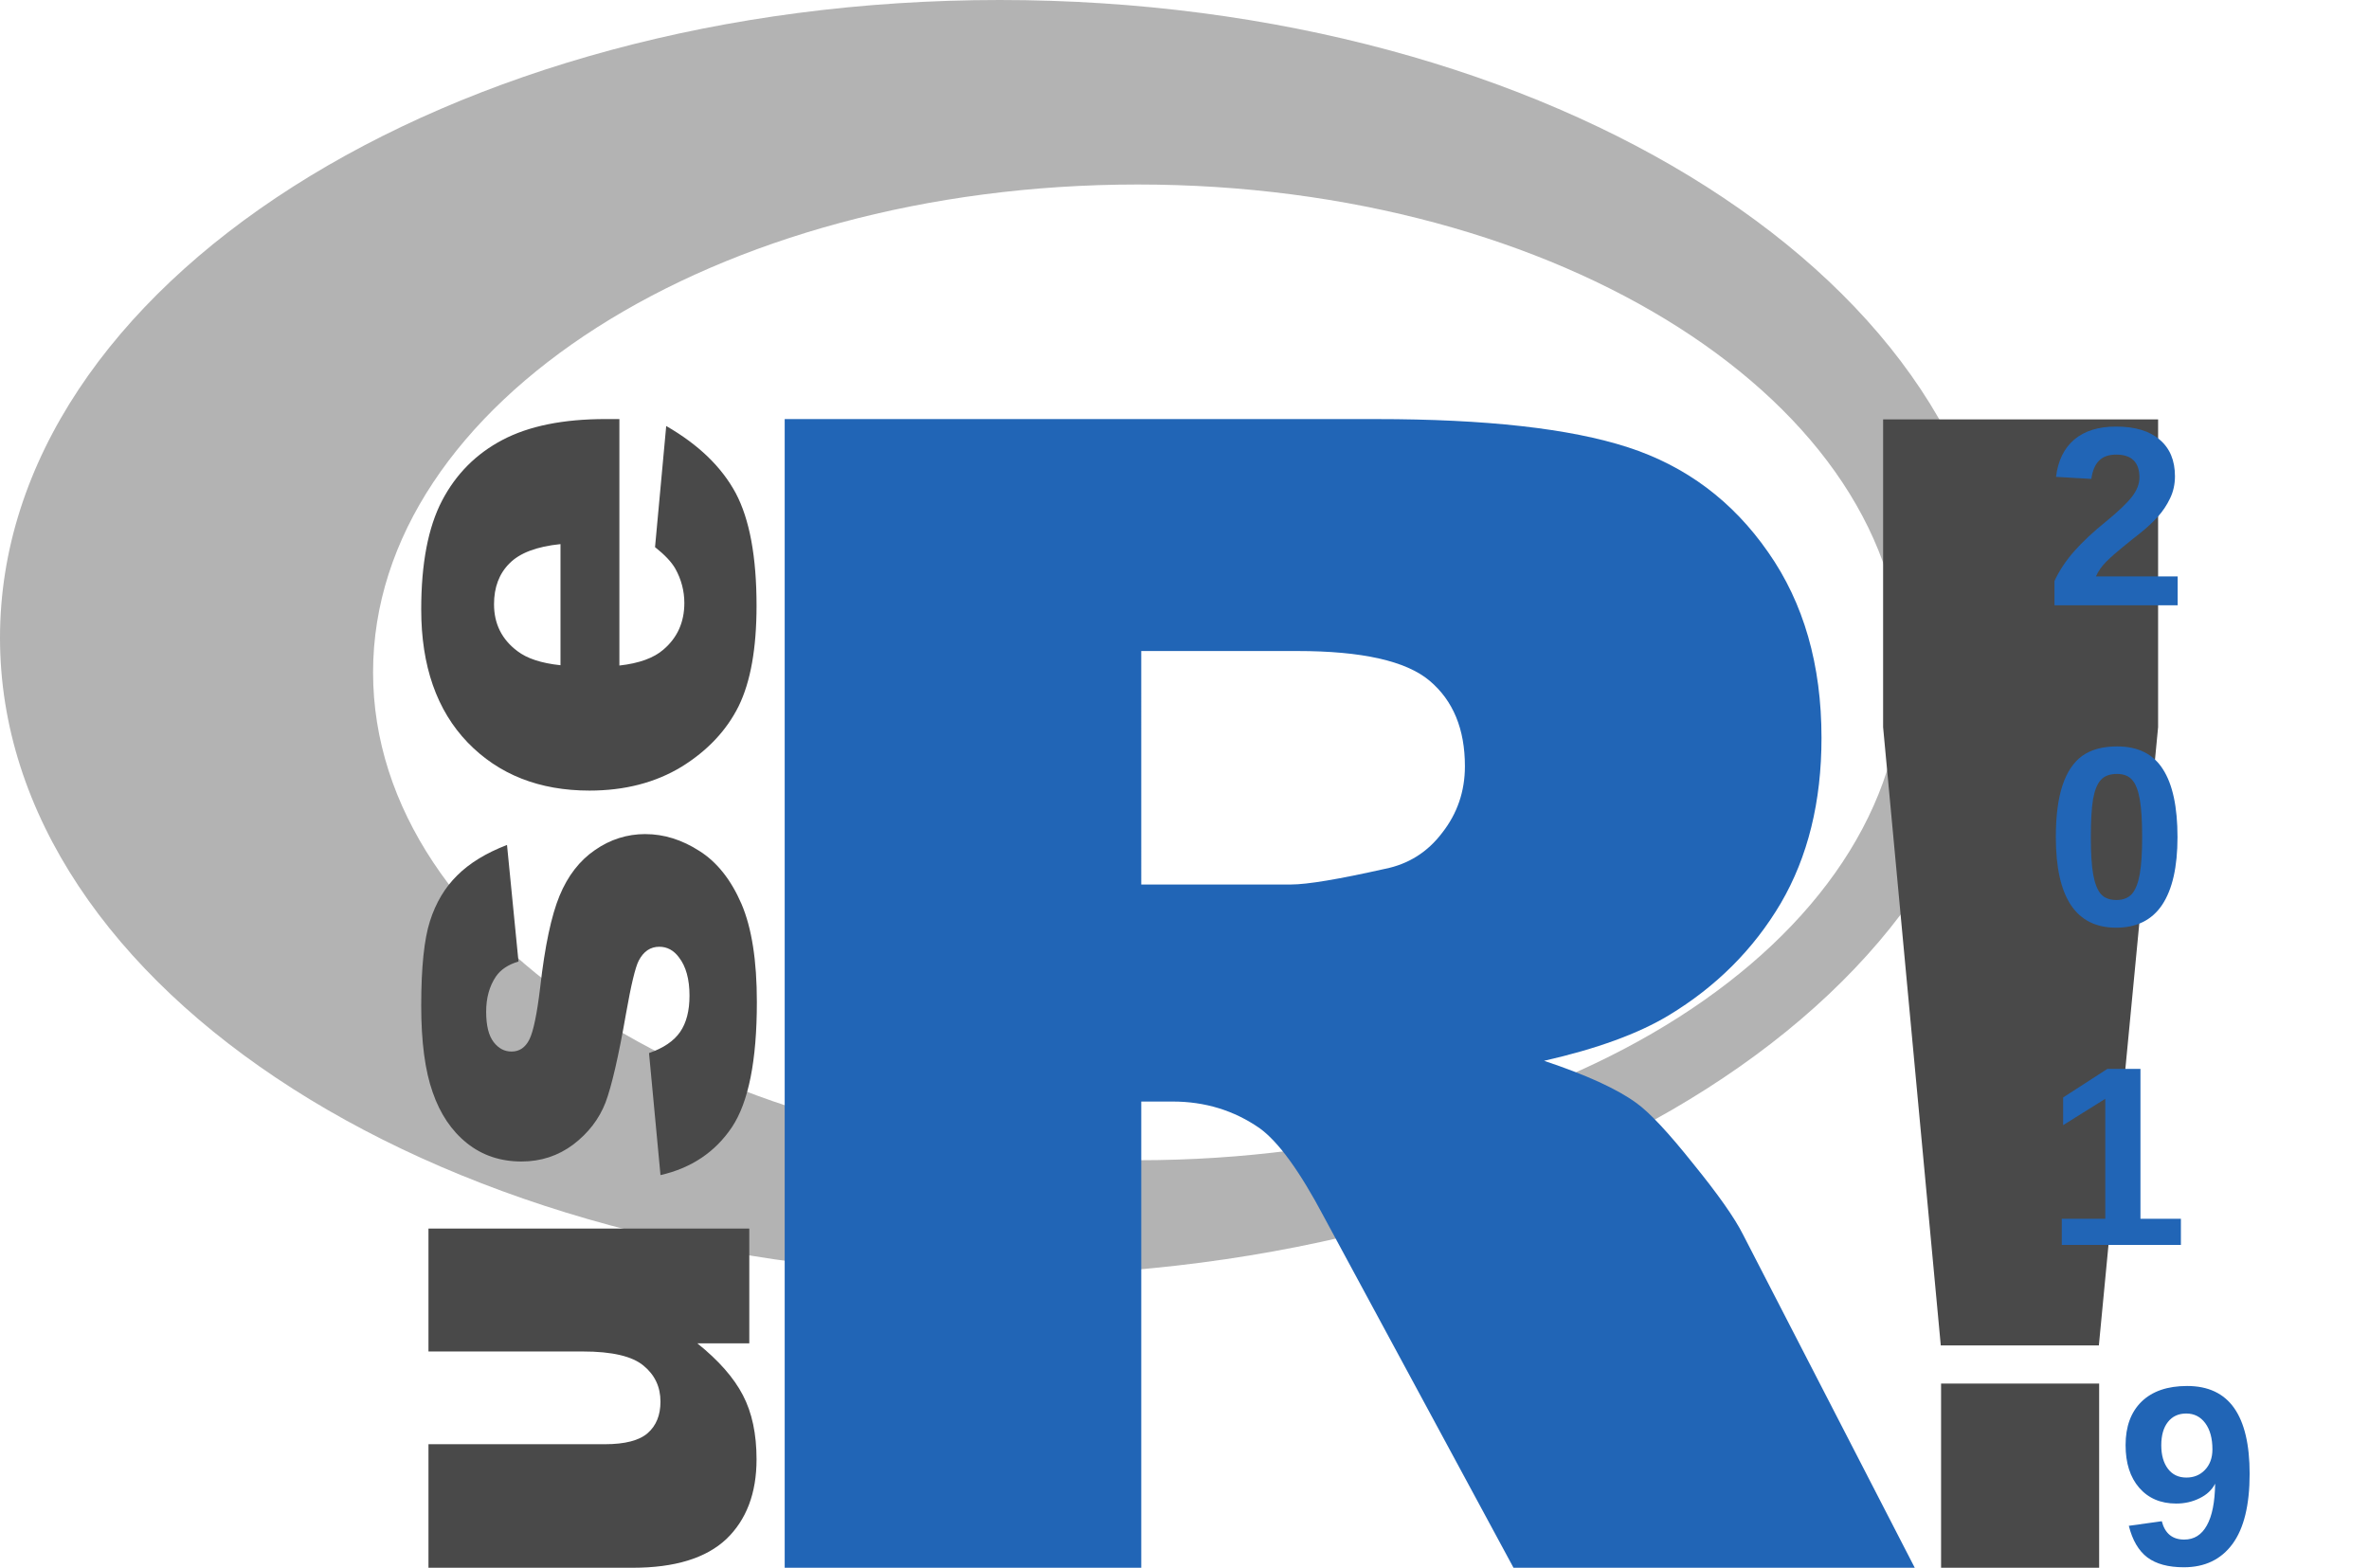
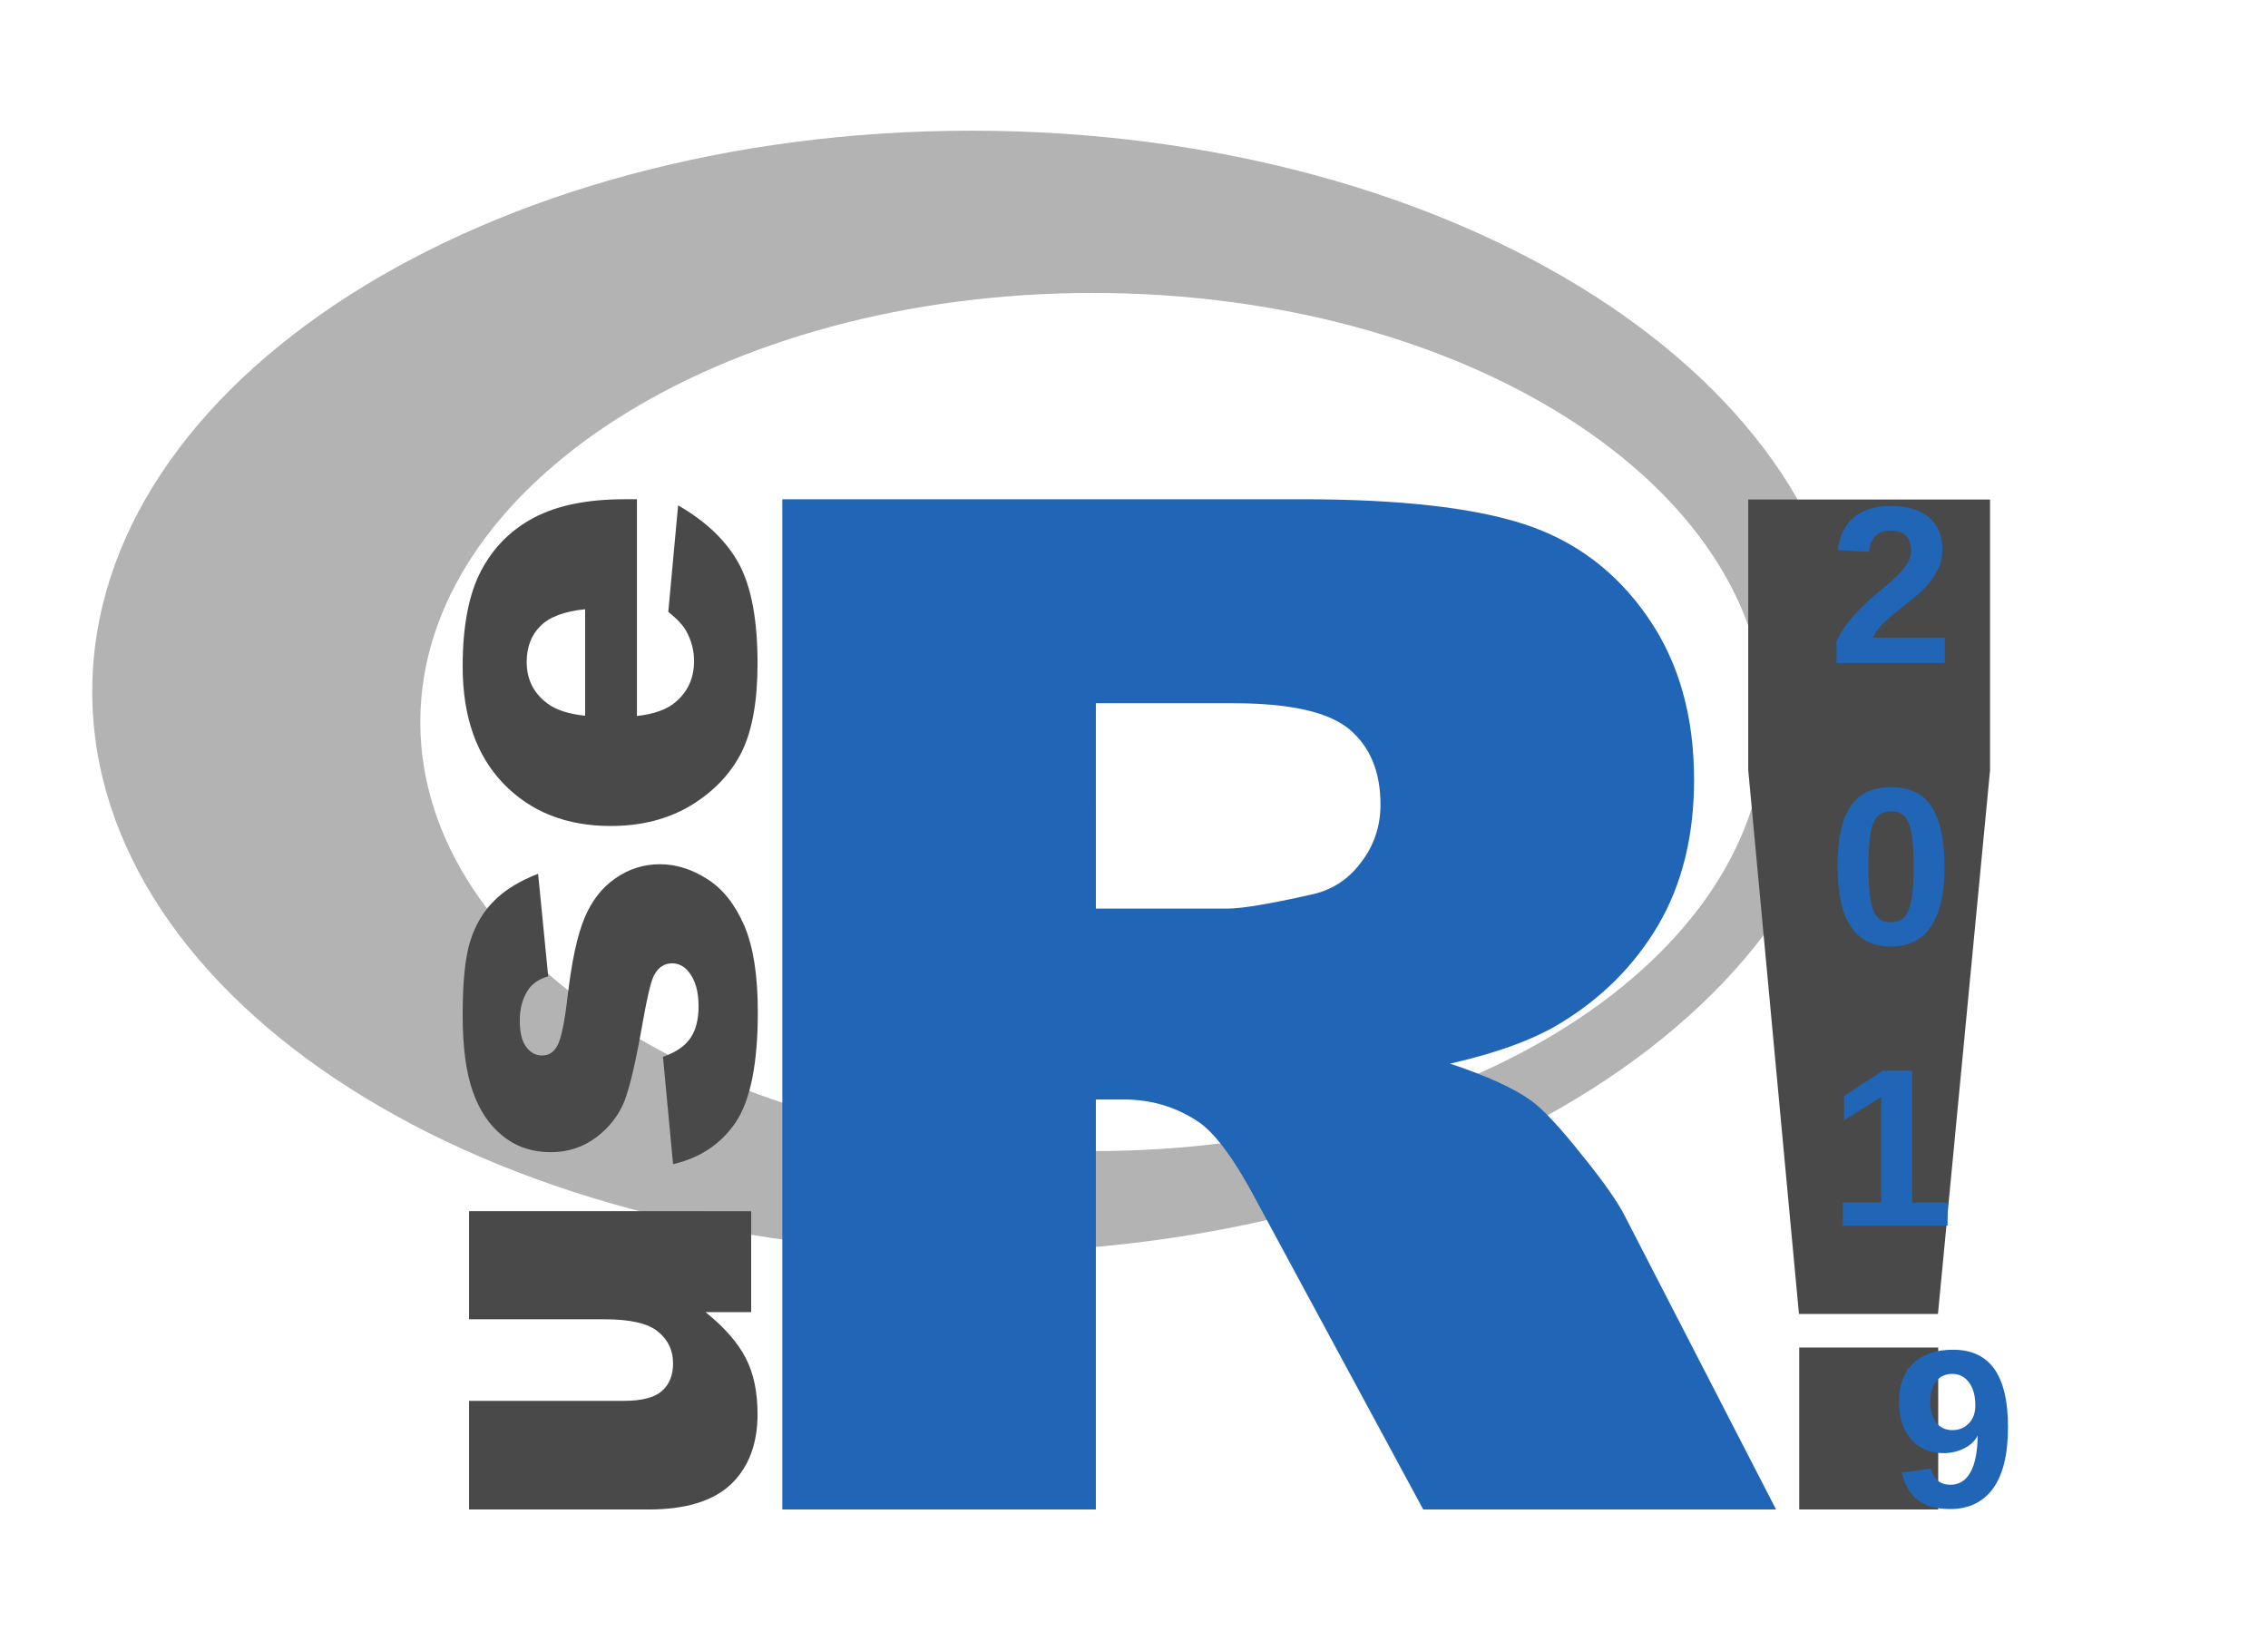
- <svg xmlns="http://www.w3.org/2000/svg" id="svg8" version="1.1" viewBox="0 0 217.831 144.181" height="144.181mm" width="217.831mm">
+ <svg xmlns="http://www.w3.org/2000/svg" width="2177.102" height="1574.654" viewBox="0 0 576.025 416.627" version="1.1" id="svg8">
  <defs id="defs2" />
-   <path style="opacity:1;fill:#b3b3b3;fill-opacity:1;stroke:none;stroke-width:30.306;stroke-linecap:butt;stroke-linejoin:round;stroke-miterlimit:4;stroke-dasharray:none;stroke-dashoffset:0;stroke-opacity:1;paint-order:normal" d="M 91.926,0 A 91.926,58.655 0 0 0 0,58.655 91.926,58.655 0 0 0 91.926,117.31 91.926,58.655 0 0 0 183.852,58.655 91.926,58.655 0 0 0 91.926,0 Z m 12.696,16.968 a 70.319,44.868 0 0 1 70.319,44.868 70.319,44.868 0 0 1 -70.319,44.868 70.319,44.868 0 0 1 -70.318,-44.868 70.319,44.868 0 0 1 70.318,-44.868 z" id="halo" />
-   <path style="fill:#2165b6;fill-opacity:1;fill-rule:evenodd;stroke:none;stroke-width:0.326;stroke-linecap:round;stroke-linejoin:round;stroke-miterlimit:4;stroke-dasharray:none;stroke-opacity:1" d="M 72.153,144.181 V 38.542 h 54.405 q 15.133,0 23.131,2.594 7.999,2.594 12.899,9.656 4.9,6.99 4.9,17.078 0,8.791 -3.747,15.205 -3.747,6.341 -10.305,10.305 -4.179,2.522 -11.457,4.179 5.837,1.946 8.503,3.891 1.801,1.297 5.188,5.549 3.459,4.252 4.612,6.557 l 15.781,30.625 h -36.895 l -17.438,-32.283 q -3.315,-6.269 -5.909,-8.143 -3.531,-2.45 -7.999,-2.45 h -2.882 v 42.876 z m 32.787,-62.836 h 13.763 q 2.234,0 8.647,-1.441 3.243,-0.649 5.26,-3.315 2.09,-2.666 2.09,-6.125 0,-5.116 -3.243,-7.854 -3.243,-2.738 -12.178,-2.738 h -14.34 z" id="mainr" />
-   <path style="fill:#494949;fill-opacity:1;fill-rule:evenodd;stroke:none;stroke-width:6.465;stroke-linecap:round;stroke-linejoin:miter;stroke-miterlimit:4;stroke-dasharray:none;stroke-dashoffset:0;stroke-opacity:1" d="m 55.676,38.54 c -3.889,0 -7.046,0.639 -9.472,1.917 -2.426,1.278 -4.278,3.139 -5.556,5.584 -1.278,2.444 -1.917,5.778 -1.917,10 0,5.204 1.426,9.287 4.278,12.25 2.852,2.945 6.583,4.417 11.195,4.417 3.241,0 6.065,-0.731 8.472,-2.194 2.389,-1.482 4.139,-3.343 5.25,-5.584 1.093,-2.241 1.639,-5.315 1.639,-9.222 0,-4.5 -0.639,-7.954 -1.917,-10.362 -1.296,-2.407 -3.426,-4.463 -6.389,-6.167 l -1.028,11.139 c 0.889,0.704 1.509,1.361 1.861,1.972 0.556,1 0.834,2.056 0.834,3.167 0,1.759 -0.639,3.185 -1.917,4.278 -0.889,0.778 -2.241,1.269 -4.056,1.472 V 38.54 Z m 117.477,0.029 v 28.303 l 5.303,56.861 h 14.536 l 5.447,-56.861 V 38.569 Z M 51.537,50.04 v 11.139 c -1.759,-0.185 -3.083,-0.62 -3.972,-1.305 -1.426,-1.074 -2.139,-2.509 -2.139,-4.306 0,-1.556 0.472,-2.806 1.416,-3.75 0.944,-0.963 2.51,-1.555 4.695,-1.778 z m 7.806,26.667 c -1.685,0 -3.232,0.491 -4.639,1.472 -1.407,0.963 -2.491,2.361 -3.25,4.195 -0.759,1.833 -1.352,4.63 -1.778,8.389 -0.296,2.482 -0.63,4.093 -1,4.833 -0.37,0.741 -0.917,1.111 -1.639,1.111 -0.648,0 -1.194,-0.287 -1.639,-0.861 -0.463,-0.593 -0.695,-1.528 -0.695,-2.806 0,-1.259 0.296,-2.334 0.889,-3.223 0.444,-0.648 1.139,-1.111 2.084,-1.389 L 46.62,77.707 c -1.926,0.741 -3.454,1.676 -4.583,2.806 -1.13,1.111 -1.963,2.509 -2.5,4.195 -0.537,1.667 -0.806,4.26 -0.806,7.778 0,3.333 0.352,5.991 1.056,7.972 0.685,1.982 1.731,3.537 3.139,4.667 1.407,1.13 3.083,1.694 5.028,1.694 1.778,0 3.361,-0.518 4.75,-1.555 1.389,-1.056 2.38,-2.343 2.972,-3.861 0.574,-1.537 1.204,-4.269 1.889,-8.195 0.463,-2.63 0.852,-4.25 1.167,-4.861 0.444,-0.852 1.074,-1.277 1.889,-1.277 0.722,0 1.324,0.324 1.806,0.972 0.648,0.833 0.973,2.009 0.973,3.528 0,1.389 -0.287,2.5 -0.861,3.333 -0.574,0.833 -1.527,1.482 -2.861,1.945 l 1.055,11.223 c 2.833,-0.648 5.019,-2.111 6.556,-4.389 1.537,-2.296 2.305,-6.139 2.305,-11.528 0,-3.815 -0.472,-6.825 -1.416,-9.028 -0.963,-2.222 -2.25,-3.843 -3.861,-4.861 -1.611,-1.037 -3.269,-1.555 -4.972,-1.555 z M 39.398,112.986 v 11.306 h 14.195 c 2.685,0 4.546,0.435 5.583,1.305 1.037,0.852 1.555,1.954 1.555,3.306 0,1.241 -0.389,2.204 -1.166,2.889 -0.778,0.685 -2.093,1.028 -3.944,1.028 H 39.398 v 11.362 h 18.778 c 3.87,0 6.741,-0.88 8.611,-2.639 1.852,-1.778 2.778,-4.222 2.778,-7.333 0,-2.333 -0.417,-4.296 -1.25,-5.889 -0.833,-1.611 -2.232,-3.204 -4.195,-4.778 h 4.778 v -10.556 z m 139.085,14.258 v 16.936 h 14.535 v -16.936 z" id="side" />
-   <text xml:space="preserve" style="font-style:normal;font-variant:normal;font-weight:900;font-stretch:normal;font-size:23.529px;line-height:1.25;font-family:Arial;-inkscape-font-specification:'Arial Heavy';font-variant-ligatures:normal;font-variant-position:normal;font-variant-caps:normal;font-variant-numeric:normal;font-variant-alternates:normal;font-feature-settings:normal;text-indent:0;text-align:center;text-decoration:none;text-decoration-line:none;text-decoration-style:solid;text-decoration-color:#000000;letter-spacing:normal;word-spacing:normal;text-transform:none;writing-mode:lr-tb;direction:ltr;text-orientation:mixed;dominant-baseline:auto;baseline-shift:baseline;text-anchor:middle;white-space:normal;shape-padding:0;opacity:1;vector-effect:none;fill:#2165b6;fill-opacity:1;fill-rule:nonzero;stroke:none;stroke-width:0.191;stroke-linecap:round;stroke-linejoin:round;stroke-miterlimit:4;stroke-dasharray:none;stroke-dashoffset:0;stroke-opacity:1;paint-order:normal" x="210.984" y="55.669" id="year">
-     <tspan x="210.984" y="55.669" id="y1">2</tspan>
-     <tspan x="210.984" y="85.081" id="y2">0</tspan>
-     <tspan x="210.984" y="114.492" id="y3">1</tspan>
-     <tspan x="210.984" y="143.903" id="y4">9</tspan>
-   </text>
+   <g transform="translate(-42.71668,-10.5853)" id="g3350">
+     <path style="opacity:1;fill:#b3b3b3;fill-opacity:1;stroke:none;stroke-width:73.613;stroke-linecap:butt;stroke-linejoin:round;stroke-miterlimit:4;stroke-dasharray:none;stroke-dashoffset:0;stroke-opacity:1;paint-order:normal" d="M 289.433,43.78 A 223.288,142.472 0 0 0 66.146,186.253 223.288,142.472 0 0 0 289.433,328.725 223.288,142.472 0 0 0 512.723,186.253 223.288,142.472 0 0 0 289.433,43.78 Z m 30.838,41.216 A 170.804,108.984 0 0 1 491.075,193.979 170.804,108.984 0 0 1 320.272,302.963 170.804,108.984 0 0 1 149.468,193.979 170.804,108.984 0 0 1 320.272,84.995 Z" id="halo" />
+     <path style="fill:#2165b6;fill-opacity:1;fill-rule:evenodd;stroke:none;stroke-width:0.791;stroke-linecap:round;stroke-linejoin:round;stroke-miterlimit:4;stroke-dasharray:none;stroke-opacity:1" d="M 241.406,393.995 V 137.397 h 132.15 q 36.757,0 56.186,6.301 19.429,6.301 31.331,23.454 11.902,16.978 11.902,41.483 0,21.354 -9.102,36.932 -9.102,15.403 -25.03,25.03 -10.152,6.126 -27.83,10.152 14.178,4.726 20.654,9.452 4.376,3.151 12.602,13.477 8.402,10.327 11.202,15.928 l 38.332,74.389 h -89.617 l -42.358,-78.415 q -8.052,-15.228 -14.353,-19.779 -8.577,-5.951 -19.429,-5.951 h -7.001 v 104.144 z m 79.64,-152.629 h 33.431 q 5.426,0 21.004,-3.501 7.876,-1.575 12.777,-8.052 5.076,-6.476 5.076,-14.878 0,-12.427 -7.876,-19.079 -7.876,-6.651 -29.581,-6.651 h -34.832 z" id="mainr" />
+     <path style="fill:#494949;fill-opacity:1;fill-rule:evenodd;stroke:none;stroke-width:15.704;stroke-linecap:round;stroke-linejoin:miter;stroke-miterlimit:4;stroke-dasharray:none;stroke-dashoffset:0;stroke-opacity:1" d="m 201.382,137.392 c -9.446,0 -17.115,1.552 -23.008,4.656 -5.893,3.104 -10.391,7.625 -13.495,13.563 -3.104,5.938 -4.656,14.035 -4.656,24.291 0,12.64 3.463,22.558 10.391,29.755 6.927,7.152 15.991,10.728 27.192,10.728 7.872,0 14.732,-1.776 20.579,-5.33 5.803,-3.599 10.054,-8.12 12.753,-13.563 2.654,-5.443 3.98,-12.909 3.98,-22.401 0,-10.931 -1.552,-19.321 -4.656,-25.168 -3.149,-5.848 -8.321,-10.84 -15.518,-14.979 l -2.497,27.056 c 2.159,1.709 3.665,3.307 4.52,4.791 1.349,2.429 2.025,4.993 2.025,7.692 0,4.273 -1.552,7.737 -4.656,10.391 -2.159,1.889 -5.443,3.081 -9.851,3.576 v -55.059 z m 285.351,0.07 v 68.748 l 12.88,138.115 h 35.307 l 13.23,-138.115 v -68.748 z m -295.404,27.863 v 27.056 c -4.273,-0.45 -7.49,-1.506 -9.649,-3.171 -3.464,-2.609 -5.195,-6.095 -5.195,-10.459 0,-3.779 1.146,-6.815 3.441,-9.109 2.294,-2.339 6.096,-3.778 11.404,-4.318 z m 18.96,64.774 c -4.093,0 -7.849,1.192 -11.268,3.576 -3.419,2.339 -6.051,5.735 -7.895,10.189 -1.844,4.453 -3.283,11.246 -4.318,20.377 -0.72,6.028 -1.529,9.941 -2.429,11.74 -0.9,1.799 -2.227,2.699 -3.982,2.699 -1.574,0 -2.901,-0.697 -3.98,-2.091 -1.125,-1.439 -1.687,-3.711 -1.687,-6.815 0,-3.059 0.72,-5.668 2.159,-7.827 1.08,-1.574 2.767,-2.699 5.061,-3.374 l -2.564,-26.045 c -4.678,1.799 -8.389,4.071 -11.133,6.815 -2.744,2.699 -4.768,6.095 -6.073,10.189 -1.304,4.048 -1.957,10.347 -1.957,18.894 0,8.097 0.855,14.551 2.564,19.364 1.664,4.813 4.206,8.592 7.624,11.336 3.419,2.744 7.489,4.116 12.212,4.116 4.318,0 8.164,-1.259 11.538,-3.778 3.374,-2.564 5.781,-5.691 7.22,-9.379 1.394,-3.734 2.924,-10.369 4.588,-19.905 1.125,-6.388 2.07,-10.323 2.834,-11.808 1.08,-2.069 2.609,-3.103 4.588,-3.103 1.754,0 3.216,0.787 4.386,2.361 1.574,2.024 2.362,4.881 2.362,8.569 0,3.374 -0.698,6.072 -2.092,8.096 -1.394,2.024 -3.71,3.599 -6.949,4.723 l 2.563,27.259 c 6.882,-1.574 12.191,-5.128 15.925,-10.661 3.734,-5.578 5.6,-14.912 5.6,-28.001 0,-9.266 -1.146,-16.577 -3.441,-21.93 -2.339,-5.398 -5.466,-9.334 -9.379,-11.808 -3.913,-2.519 -7.939,-3.778 -12.078,-3.778 z m -48.446,88.12 v 27.463 h 34.48 c 6.522,0 11.042,1.056 13.561,3.171 2.519,2.069 3.778,4.746 3.778,8.03 0,3.014 -0.944,5.352 -2.833,7.017 -1.889,1.664 -5.083,2.497 -9.581,2.497 h -39.405 v 27.597 h 45.612 c 9.401,0 16.374,-2.137 20.917,-6.41 4.498,-4.318 6.747,-10.256 6.747,-17.813 0,-5.668 -1.012,-10.436 -3.036,-14.304 -2.024,-3.913 -5.42,-7.782 -10.189,-11.606 h 11.606 v -25.64 z m 337.837,34.631 v 41.139 h 35.306 v -41.139 z" id="side" />
+     <text xml:space="preserve" style="font-style:normal;font-variant:normal;font-weight:900;font-stretch:normal;font-size:57.152px;line-height:1.25;font-family:Arial;-inkscape-font-specification:'Arial Heavy';font-variant-ligatures:normal;font-variant-position:normal;font-variant-caps:normal;font-variant-numeric:normal;font-variant-alternates:normal;font-feature-settings:normal;text-indent:0;text-align:center;text-decoration:none;text-decoration-line:none;text-decoration-style:solid;text-decoration-color:#000000;letter-spacing:normal;word-spacing:normal;text-transform:none;writing-mode:lr-tb;direction:ltr;text-orientation:mixed;dominant-baseline:auto;baseline-shift:baseline;text-anchor:middle;white-space:normal;shape-padding:0;opacity:1;vector-effect:none;fill:#2165b6;fill-opacity:1;fill-rule:nonzero;stroke:none;stroke-width:0.463;stroke-linecap:round;stroke-linejoin:round;stroke-miterlimit:4;stroke-dasharray:none;stroke-dashoffset:0;stroke-opacity:1;paint-order:normal" x="578.625" y="179.001" id="year">
+       <tspan x="578.625" y="179.001" id="y1">2</tspan>
+       <tspan x="578.625" y="250.44" id="y2">0</tspan>
+       <tspan x="578.625" y="321.88" id="y3">1</tspan>
+       <tspan x="578.625" y="393.32" id="y4">9</tspan>
+     </text>
+   </g>
</svg>
